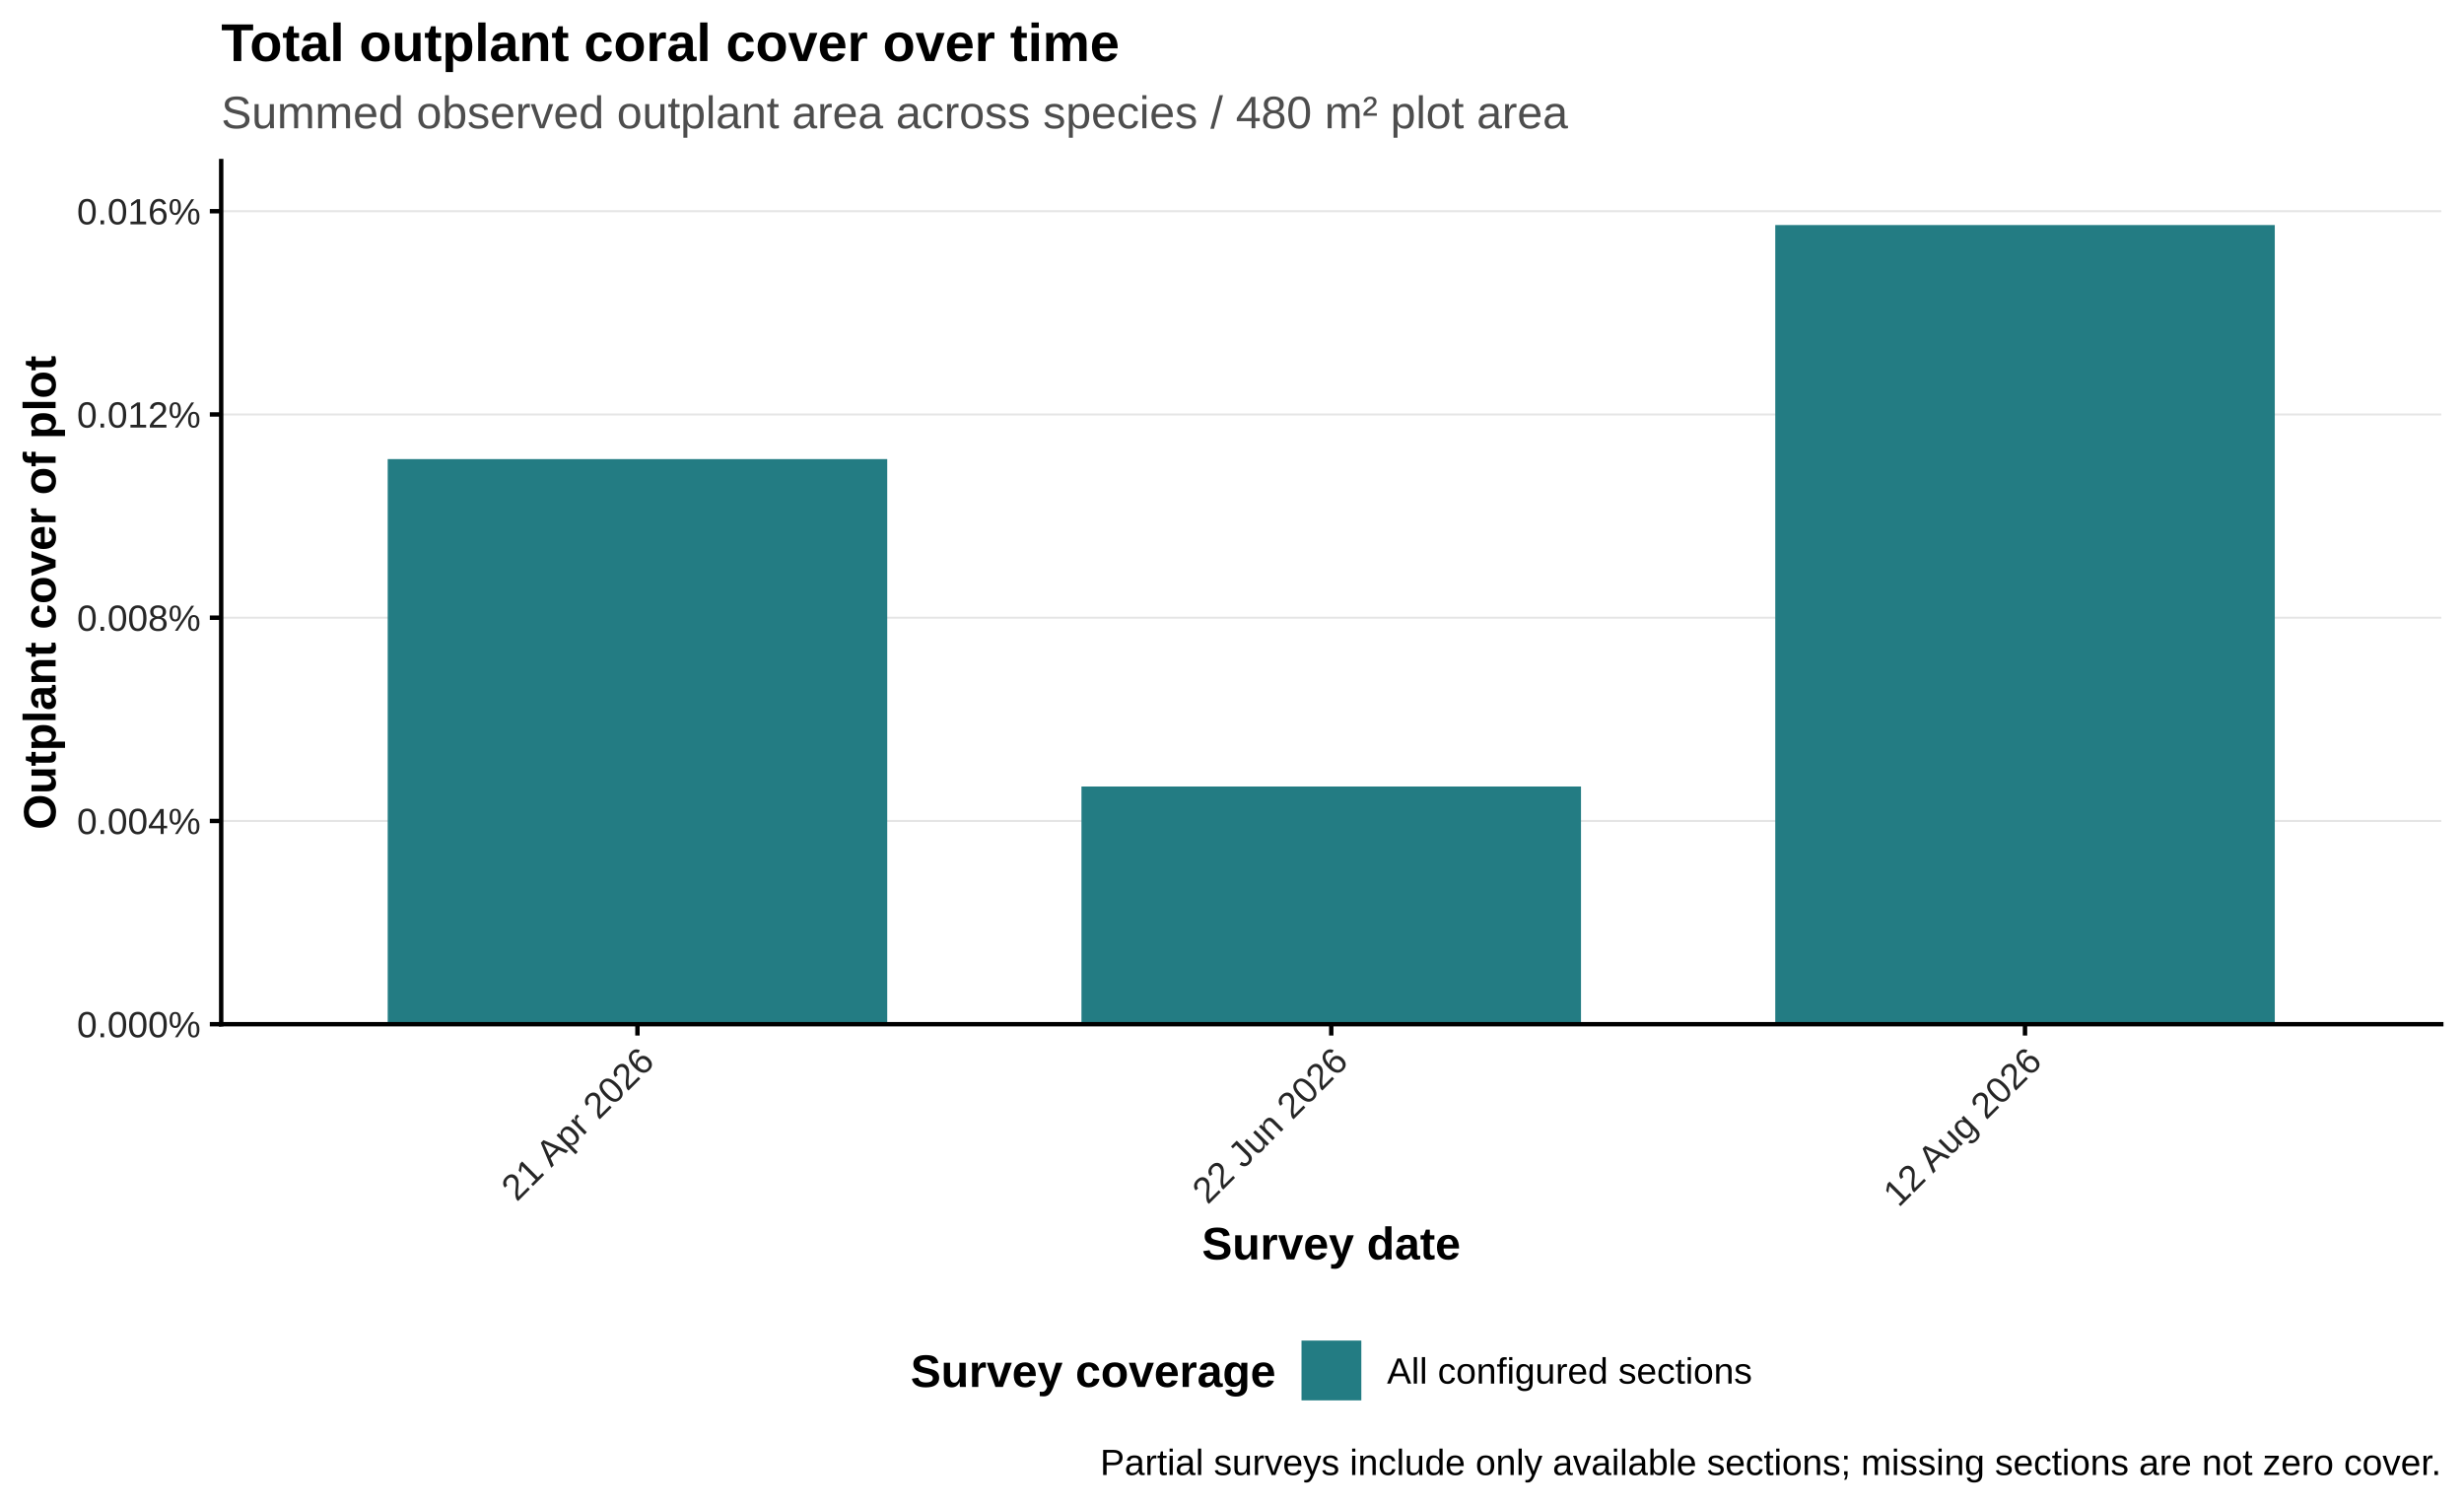
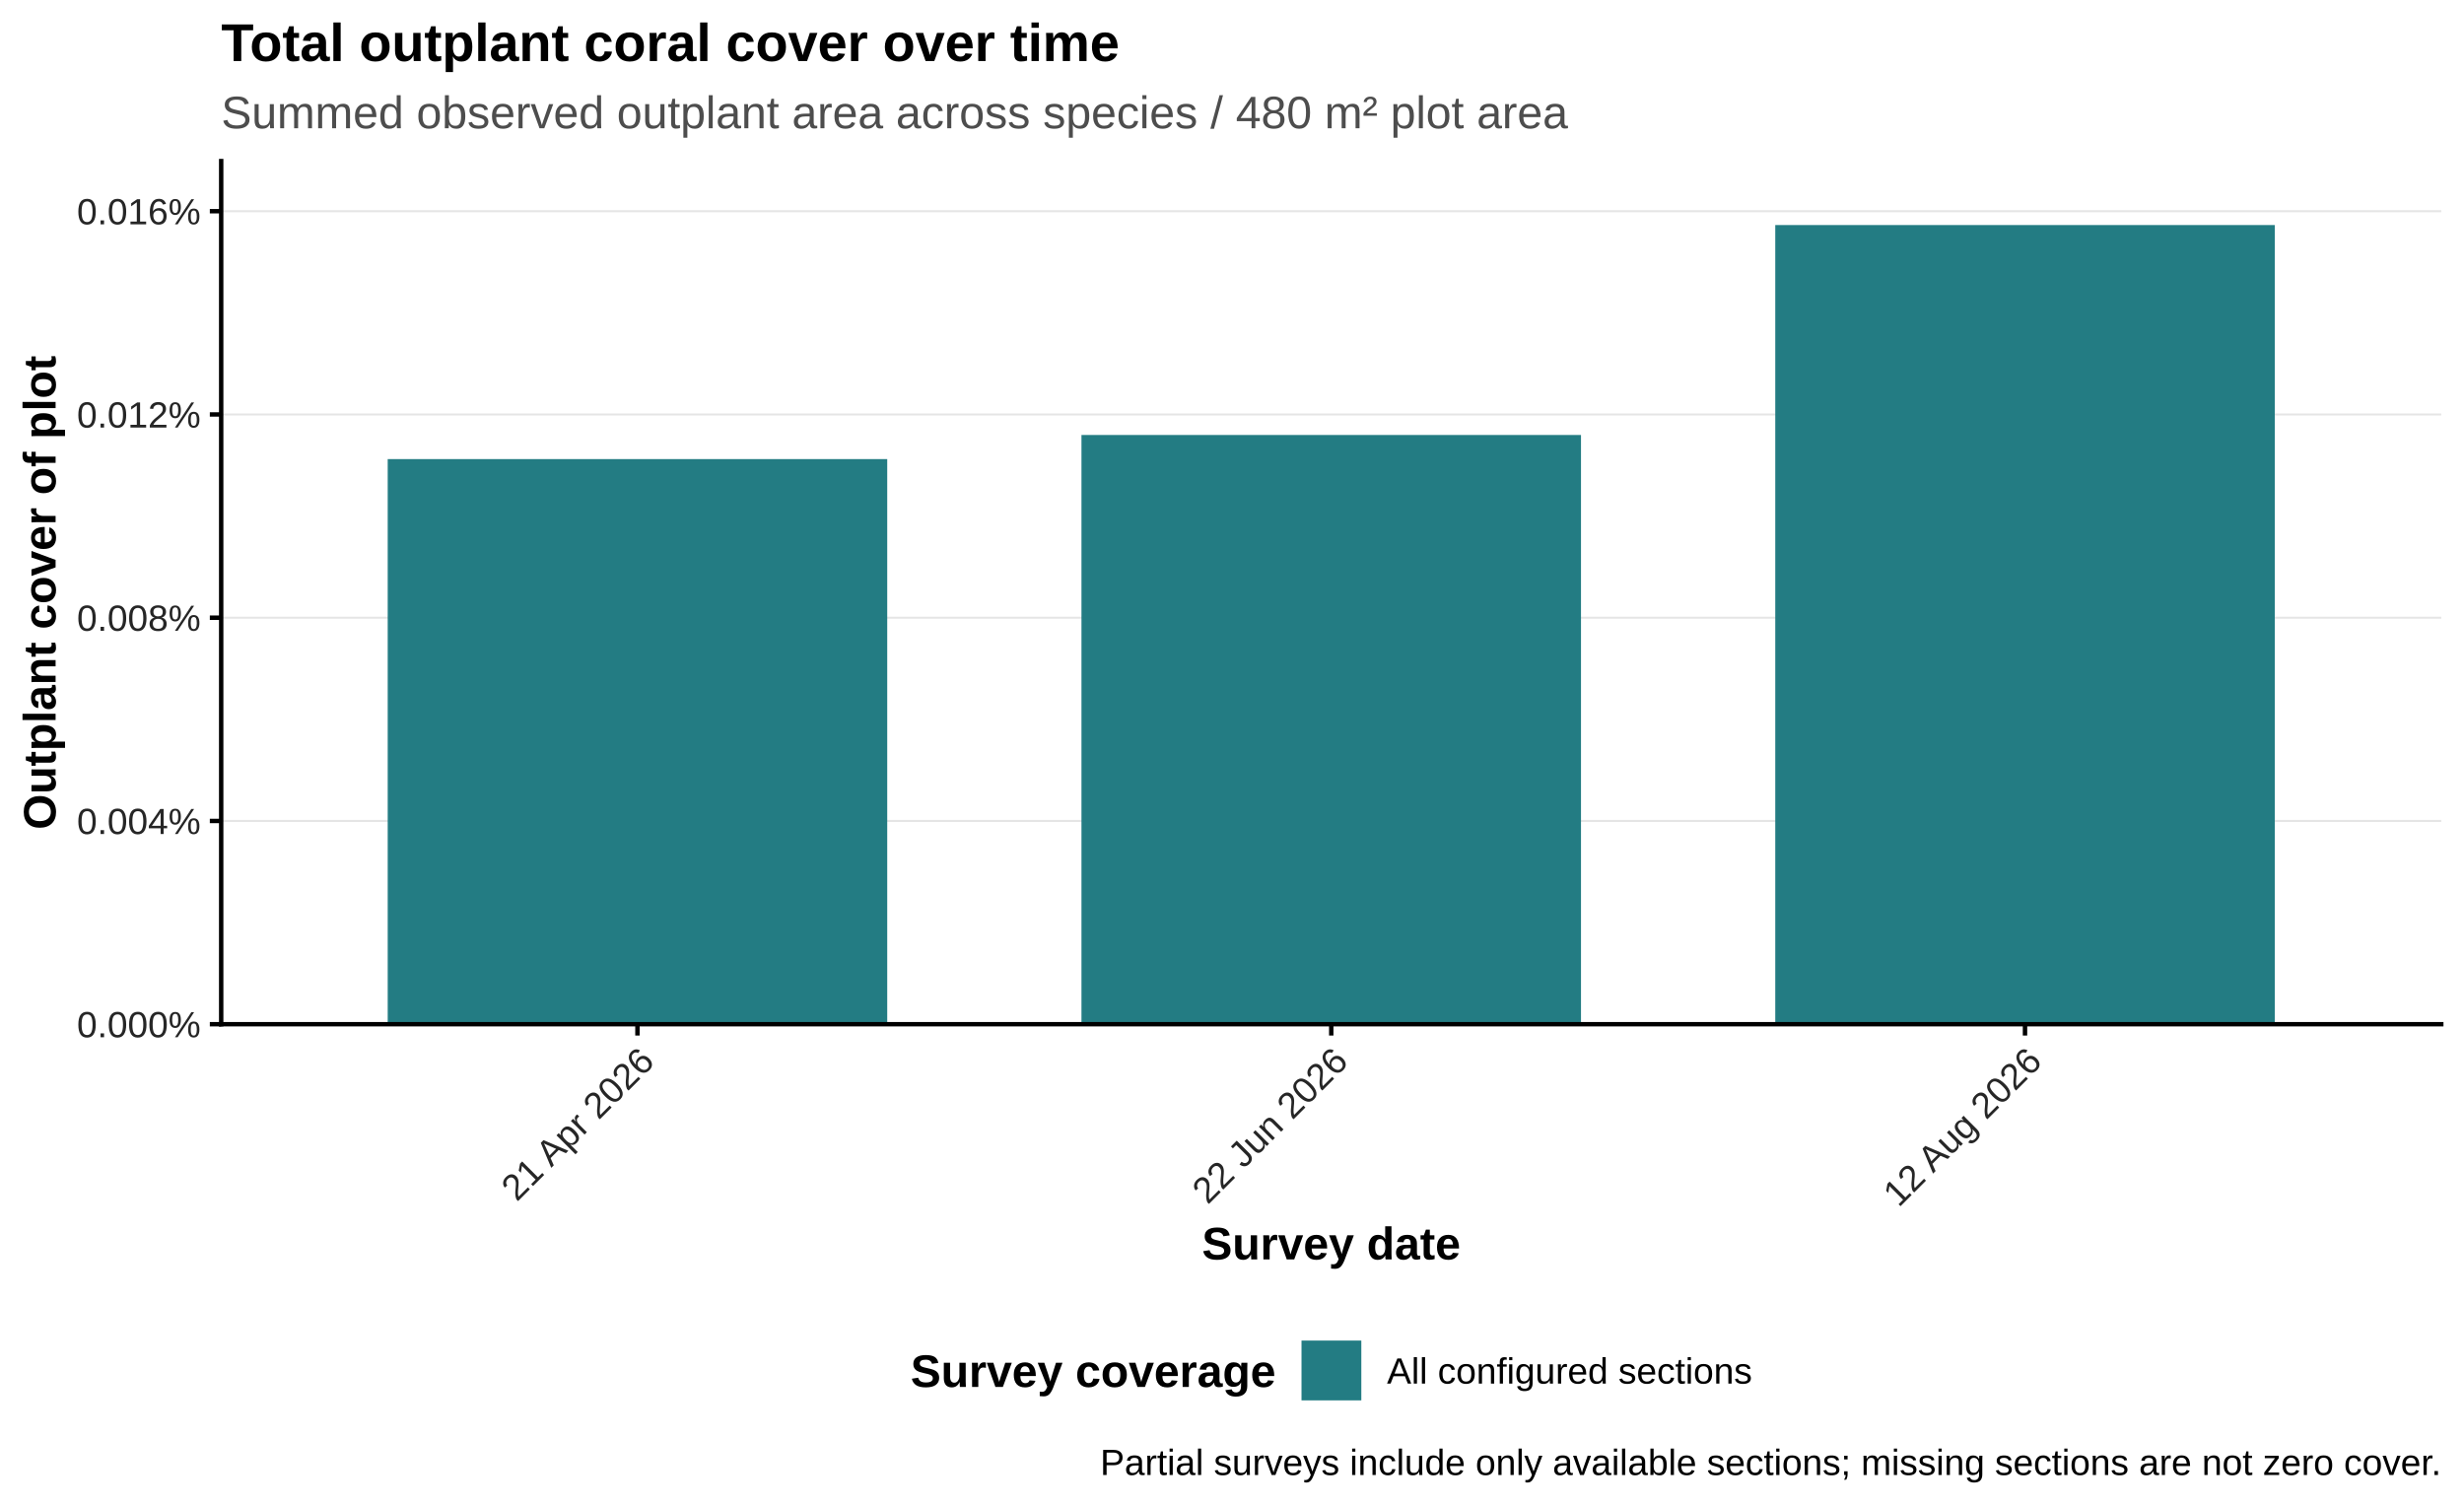
<svg xmlns="http://www.w3.org/2000/svg" class="svglite" width="648.00pt" height="396.00pt" viewBox="0 0 648.00 396.00">
  <defs>
    <style type="text/css">
    .svglite line, .svglite polyline, .svglite polygon, .svglite path, .svglite rect, .svglite circle {
      fill: none;
      stroke: #000000;
      stroke-linecap: round;
      stroke-linejoin: round;
      stroke-miterlimit: 10.00;
    }
    .svglite text {
      white-space: pre;
    }
  </style>
  </defs>
  <rect width="100%" height="100%" style="stroke: none; fill: #FFFFFF;" />
  <defs>
    <clipPath id="cpMC4wMHw2NDguMDB8MC4wMHwzOTYuMDA=">
      <rect x="0.00" y="0.00" width="648.00" height="396.00" />
    </clipPath>
  </defs>
  <g clip-path="url(#cpMC4wMHw2NDguMDB8MC4wMHwzOTYuMDA=)">
    <rect x="-0" y="-0" width="648.00" height="396.00" style="stroke-width: 1.16; stroke: #FFFFFF; fill: #FFFFFF;" />
  </g>
  <defs>
    <clipPath id="cpNTguMTd8NjQyLjAyfDQyLjM2fDI2OS4zNQ==">
      <rect x="58.17" y="42.36" width="583.85" height="226.98" />
    </clipPath>
  </defs>
  <g clip-path="url(#cpNTguMTd8NjQyLjAyfDQyLjM2fDI2OS4zNQ==)">
    <rect x="58.17" y="42.36" width="583.85" height="226.98" style="stroke-width: 1.16; stroke: none; fill: #FFFFFF;" />
    <polyline points="58.17,269.35 642.02,269.35 " style="stroke-width: 0.53; stroke: #E5E5E5; stroke-linecap: butt;" />
    <polyline points="58.17,215.90 642.02,215.90 " style="stroke-width: 0.53; stroke: #E5E5E5; stroke-linecap: butt;" />
    <polyline points="58.17,162.45 642.02,162.45 " style="stroke-width: 0.53; stroke: #E5E5E5; stroke-linecap: butt;" />
    <polyline points="58.17,109.00 642.02,109.00 " style="stroke-width: 0.53; stroke: #E5E5E5; stroke-linecap: butt;" />
    <polyline points="58.17,55.55 642.02,55.55 " style="stroke-width: 0.53; stroke: #E5E5E5; stroke-linecap: butt;" />
    <rect x="101.96" y="120.73" width="131.37" height="148.62" style="stroke-width: 1.16; stroke: none; stroke-linecap: butt; stroke-linejoin: miter; fill: #237C83;" />
-     <rect x="284.41" y="206.84" width="131.37" height="62.50" style="stroke-width: 1.16; stroke: none; stroke-linecap: butt; stroke-linejoin: miter; fill: #237C83;" />
+     <rect x="284.41" y="114.40" width="131.37" height="154.95" style="stroke-width: 1.16; stroke: none; stroke-linecap: butt; stroke-linejoin: miter; fill: #237C83;" />
    <rect x="466.87" y="59.18" width="131.37" height="210.17" style="stroke-width: 1.16; stroke: none; stroke-linecap: butt; stroke-linejoin: miter; fill: #237C83;" />
  </g>
  <g clip-path="url(#cpMC4wMHw2NDguMDB8MC4wMHwzOTYuMDA=)">
    <polyline points="58.17,269.35 58.17,42.36 " style="stroke-width: 1.16; stroke-linecap: square;" />
    <text x="52.79" y="272.79" text-anchor="end" style="font-size: 9.60px;fill: #262626; font-family: &quot;Arial&quot;;" textLength="32.54px" lengthAdjust="spacingAndGlyphs">0.000%</text>
    <text x="52.79" y="219.34" text-anchor="end" style="font-size: 9.60px;fill: #262626; font-family: &quot;Arial&quot;;" textLength="32.54px" lengthAdjust="spacingAndGlyphs">0.004%</text>
    <text x="52.79" y="165.89" text-anchor="end" style="font-size: 9.60px;fill: #262626; font-family: &quot;Arial&quot;;" textLength="32.54px" lengthAdjust="spacingAndGlyphs">0.008%</text>
    <text x="52.79" y="112.44" text-anchor="end" style="font-size: 9.60px;fill: #262626; font-family: &quot;Arial&quot;;" textLength="32.54px" lengthAdjust="spacingAndGlyphs">0.012%</text>
    <text x="52.79" y="58.99" text-anchor="end" style="font-size: 9.60px;fill: #262626; font-family: &quot;Arial&quot;;" textLength="32.54px" lengthAdjust="spacingAndGlyphs">0.016%</text>
    <polyline points="55.18,269.35 58.17,269.35 " style="stroke-width: 1.16; stroke-linecap: butt;" />
    <polyline points="55.18,215.90 58.17,215.90 " style="stroke-width: 1.16; stroke-linecap: butt;" />
    <polyline points="55.18,162.45 58.17,162.45 " style="stroke-width: 1.16; stroke-linecap: butt;" />
    <polyline points="55.18,109.00 58.17,109.00 " style="stroke-width: 1.16; stroke-linecap: butt;" />
    <polyline points="55.18,55.55 58.17,55.55 " style="stroke-width: 1.16; stroke-linecap: butt;" />
    <polyline points="58.17,269.35 642.02,269.35 " style="stroke-width: 1.16; stroke-linecap: square;" />
    <polyline points="167.64,272.33 167.64,269.35 " style="stroke-width: 1.16; stroke-linecap: butt;" />
    <polyline points="350.10,272.33 350.10,269.35 " style="stroke-width: 1.16; stroke-linecap: butt;" />
    <polyline points="532.55,272.33 532.55,269.35 " style="stroke-width: 1.16; stroke-linecap: butt;" />
    <text transform="translate(172.51,279.59) rotate(-45)" text-anchor="end" style="font-size: 9.60px;fill: #262626; font-family: &quot;Arial&quot;;" textLength="52.27px" lengthAdjust="spacingAndGlyphs">21 Apr 2026</text>
    <text transform="translate(354.96,279.59) rotate(-45)" text-anchor="end" style="font-size: 9.60px;fill: #262626; font-family: &quot;Arial&quot;;" textLength="52.80px" lengthAdjust="spacingAndGlyphs">22 Jun 2026</text>
    <text transform="translate(537.42,279.59) rotate(-45)" text-anchor="end" style="font-size: 9.60px;fill: #262626; font-family: &quot;Arial&quot;;" textLength="54.41px" lengthAdjust="spacingAndGlyphs">12 Aug 2026</text>
    <text x="350.10" y="331.20" text-anchor="middle" style="font-size: 12.00px; font-weight: bold; font-family: &quot;Arial&quot;;" textLength="68.04px" lengthAdjust="spacingAndGlyphs">Survey date</text>
    <text transform="translate(14.62,155.85) rotate(-90)" text-anchor="middle" style="font-size: 12.00px; font-weight: bold; font-family: &quot;Arial&quot;;" textLength="124.67px" lengthAdjust="spacingAndGlyphs">Outplant cover of plot</text>
    <rect x="233.48" y="345.80" width="233.24" height="29.24" style="stroke-width: 1.16; stroke: none; fill: #FFFFFF;" />
    <text x="239.46" y="364.74" style="font-size: 12.00px; font-weight: bold; font-family: &quot;Arial&quot;;" textLength="96.07px" lengthAdjust="spacingAndGlyphs">Survey coverage</text>
    <rect x="341.50" y="351.78" width="17.28" height="17.28" style="stroke-width: 1.16; stroke: none; fill: #FFFFFF;" />
    <rect x="342.28" y="352.55" width="15.73" height="15.73" style="stroke-width: 1.16; stroke: none; stroke-linecap: butt; stroke-linejoin: miter; fill: #237C83;" />
    <text x="364.76" y="363.86" style="font-size: 9.60px; font-family: &quot;Arial&quot;;" textLength="95.98px" lengthAdjust="spacingAndGlyphs">All configured sections</text>
    <text x="58.17" y="33.74" style="font-size: 12.00px;fill: #4D4D4D; font-family: &quot;Arial&quot;;" textLength="354.17px" lengthAdjust="spacingAndGlyphs">Summed observed outplant area across species / 480 m² plot area</text>
    <text x="58.17" y="16.05" style="font-size: 14.00px; font-weight: bold; font-family: &quot;Arial&quot;;" textLength="237.18px" lengthAdjust="spacingAndGlyphs">Total outplant coral cover over time</text>
    <text x="642.02" y="387.90" text-anchor="end" style="font-size: 9.60px; font-family: &quot;Arial&quot;;" textLength="352.94px" lengthAdjust="spacingAndGlyphs">Partial surveys include only available sections; missing sections are not zero cover.</text>
  </g>
</svg>
